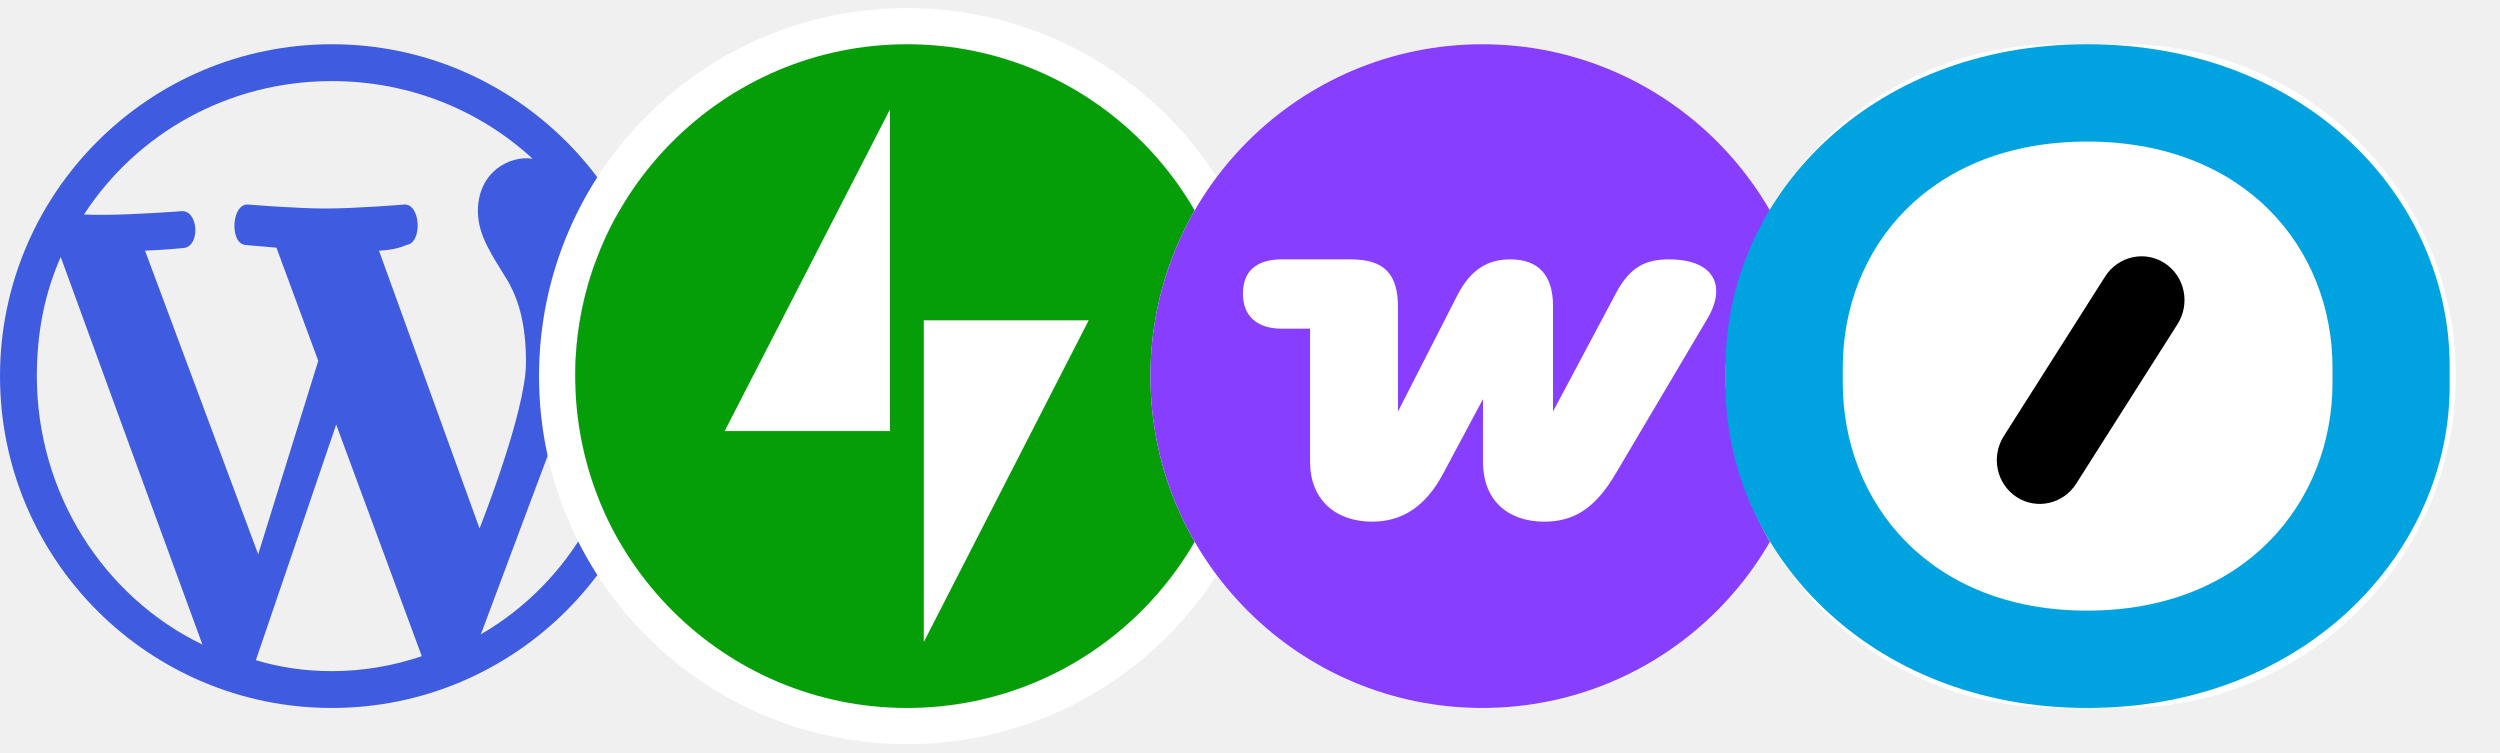
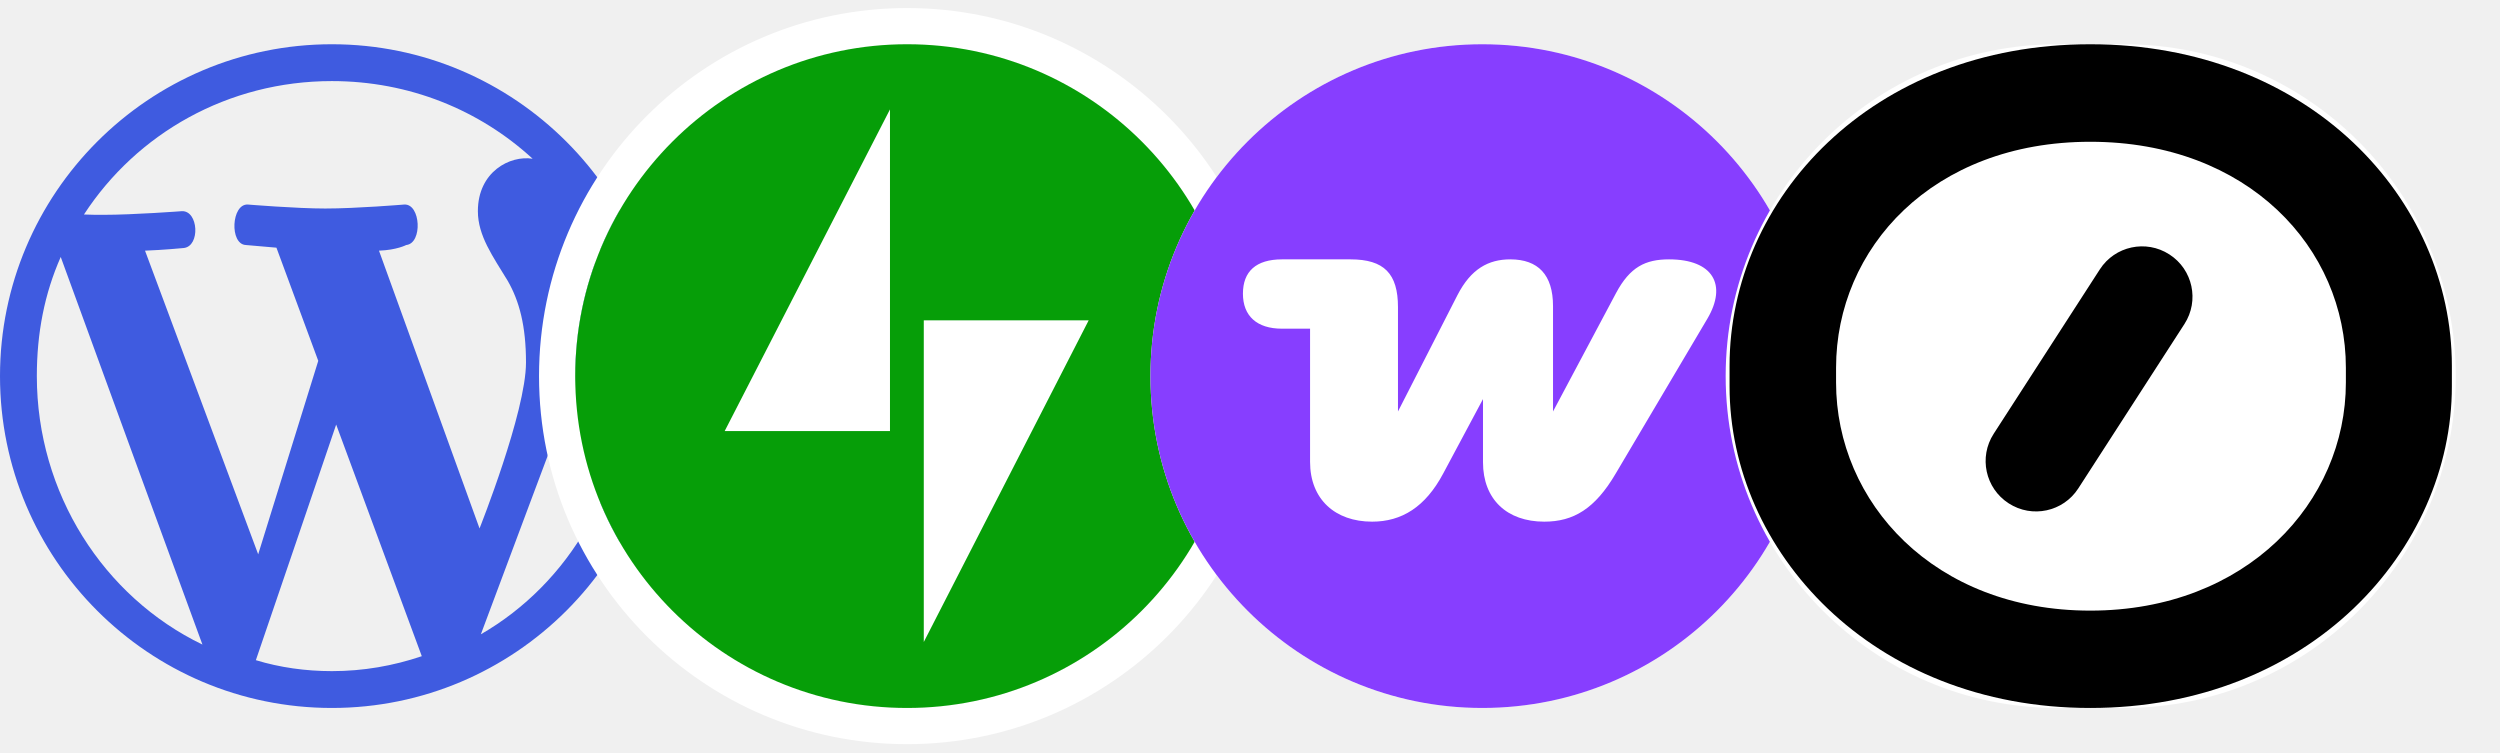
<svg xmlns="http://www.w3.org/2000/svg" width="113" height="34" fill="none">
  <path d="M30 17c0-8.265-6.735-15-15-15C6.72 2 0 8.735 0 17c0 8.28 6.72 15 15 15 8.265 0 15-6.72 15-15Zm-18.33 8.055L6.555 11.33c.825-.03 1.755-.12 1.755-.12.75-.09.66-1.695-.09-1.665 0 0-2.175.165-3.555.165-.27 0-.555 0-.87-.015 2.385-3.66 6.51-6.03 11.205-6.03 3.495 0 6.675 1.305 9.075 3.51-1.02-.165-2.475.585-2.475 2.37 0 1.11.675 2.04 1.35 3.15.525.915.825 2.04.825 3.69 0 2.235-2.1 7.5-2.1 7.5L17.13 11.33c.81-.03 1.23-.255 1.23-.255.75-.075.66-1.875-.09-1.83 0 0-2.16.18-3.57.18-1.305 0-3.495-.18-3.495-.18-.75-.045-.84 1.8-.09 1.83l1.38.12 1.89 5.115-2.715 8.745ZM26.115 17c.36-.96 1.11-2.805.645-6.375 1.05 1.935 1.575 4.065 1.575 6.375 0 4.935-2.595 9.36-6.6 11.67 1.455-3.885 2.91-7.8 4.38-11.67ZM9.15 29.135C4.68 26.975 1.665 22.295 1.665 17c0-1.95.345-3.72 1.08-5.385 2.13 5.835 4.26 11.685 6.405 17.52Zm6.045-9.945 3.87 10.47c-1.29.435-2.64.675-4.065.675-1.185 0-2.355-.165-3.435-.495 1.215-3.57 2.43-7.11 3.63-10.65Z" fill="#3F5BE0" />
  <rect x="26" y="2" width="30" height="30" rx="15" fill="#fff" />
  <path fill-rule="evenodd" clip-rule="evenodd" d="M57.637 17c0 9.188-7.448 16.636-16.636 16.636-9.188 0-16.637-7.448-16.637-16.636 0-9.188 7.449-16.636 16.637-16.636S57.637 7.812 57.637 17ZM41.001 32c8.284 0 15-6.716 15-15 0-8.284-6.716-15-15-15-8.285 0-15 6.716-15 15 0 8.284 6.715 15 15 15Z" fill="#fff" />
  <path d="M41 2c-8.264 0-15 6.718-15 15s6.718 15 15 15 15-6.718 15-15S49.282 2 41 2Zm-.773 17.485h-7.472l7.472-14.54v14.54Zm1.528 9.533v-14.54h7.454l-7.454 14.54Z" fill="#069E08" />
  <rect x="52" y="2" width="30" height="30" rx="15" fill="#fff" />
  <g transform="translate(52, 2) scale(1.5)">
    <path fill="#873EFF" d="M10 0C15.523 0 20 4.477 20 10C20 15.523 15.523 20 10 20C4.477 20 0 15.523 0 10C0 4.477 4.477 0 10 0ZM3.963 6.482C3.183 6.483 2.787 6.845 2.787 7.516C2.787 8.186 3.205 8.571 3.963 8.571H4.81V12.583C4.81 13.715 5.569 14.386 6.679 14.386C7.569 14.386 8.284 13.947 8.822 12.935L10.021 10.692V12.595C10.021 13.716 10.746 14.386 11.867 14.386C12.746 14.386 13.395 14.001 14.021 12.935L16.78 8.274C17.385 7.252 16.956 6.483 15.627 6.482C14.912 6.482 14.45 6.714 14.032 7.494L12.131 11.066V7.89C12.131 6.944 11.68 6.483 10.845 6.482C10.185 6.482 9.658 6.768 9.251 7.56L7.459 11.066V7.923C7.459 6.912 7.041 6.483 6.03 6.482H3.963Z" />
  </g>
  <rect x="78" y="2" width="33" height="30" rx="15" fill="#fff" />
-   <g transform="translate(78, 2) scale(0.69767)">
-     <path fill-rule="evenodd" clip-rule="evenodd" d="M39.316 20.959C39.316 13.213 33.656 6.305 23.421 6.305C13.187 6.305 7.586 13.213 7.586 20.959V21.921C7.586 29.668 13.187 36.694 23.421 36.694C33.656 36.694 39.316 29.668 39.316 21.921V20.959ZM23.421 43C9.212 43 0 32.791 0 22.16V20.841C0 10.028 9.212 0 23.421 0C37.692 0 46.904 10.028 46.904 20.841V22.16C46.904 32.791 37.692 43 23.421 43Z" fill="#00A3E0" />
-     <path fill-rule="evenodd" clip-rule="evenodd" d="M28.455 14.19C29.752 15.04 30.116 16.808 29.274 18.134L22.712 28.468C21.869 29.796 20.135 30.18 18.84 29.329C17.545 28.477 17.177 26.714 18.02 25.386L24.582 15.052C25.425 13.726 27.16 13.34 28.455 14.19Z" fill="#000" />
+   <g transform="translate(77.98,1.929) scale(.19322)">
+     <path d="M85.398 155.632C34.199 155.632 1.016 118.788 1.016 80.399V75.601C1.016 36.561 34.199 0.368 85.398 0.368C136.597 0.368 169.984 36.561 169.984 75.601V80.399C169.984 118.666 136.8 155.632 85.398 155.632ZM145.191 76.048C145.191 48.07 122.323 23.182 85.398 23.182C48.473 23.182 25.93 48.11 25.93 76.048V79.505C25.93 107.483 48.798 132.859 85.398 132.859C121.998 132.859 145.191 107.483 145.191 79.505V76.048Z" fill="#000" />
+     <path fill-rule="evenodd" clip-rule="evenodd" d="M62.798 91.496L87.636 53.028C91.159 47.572 98.438 46.005 103.894 49.528L103.928 49.55C109.384 53.073 110.951 60.352 107.428 65.808L82.59 104.276C79.067 109.732 71.788 111.299 66.332 107.776L66.298 107.754C60.842 104.231 59.275 96.953 62.798 91.496Z" fill="#000" />
  </g>
</svg>
